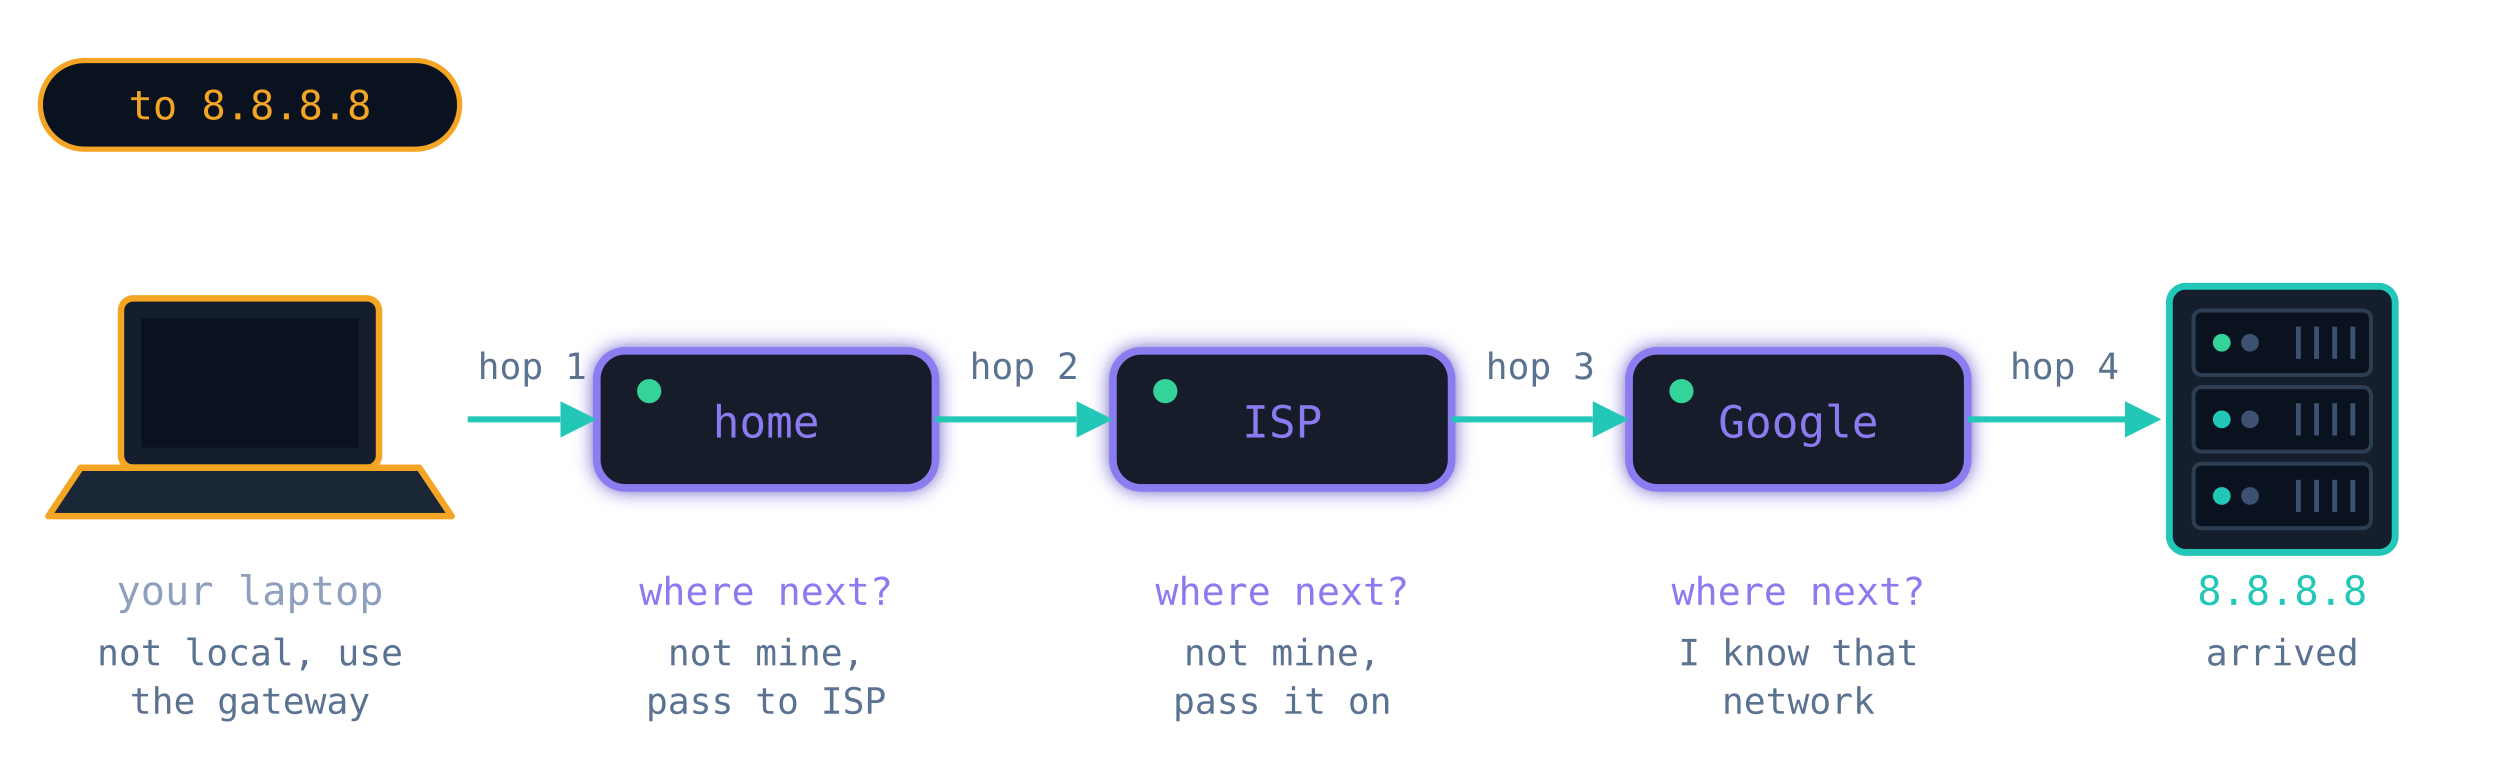
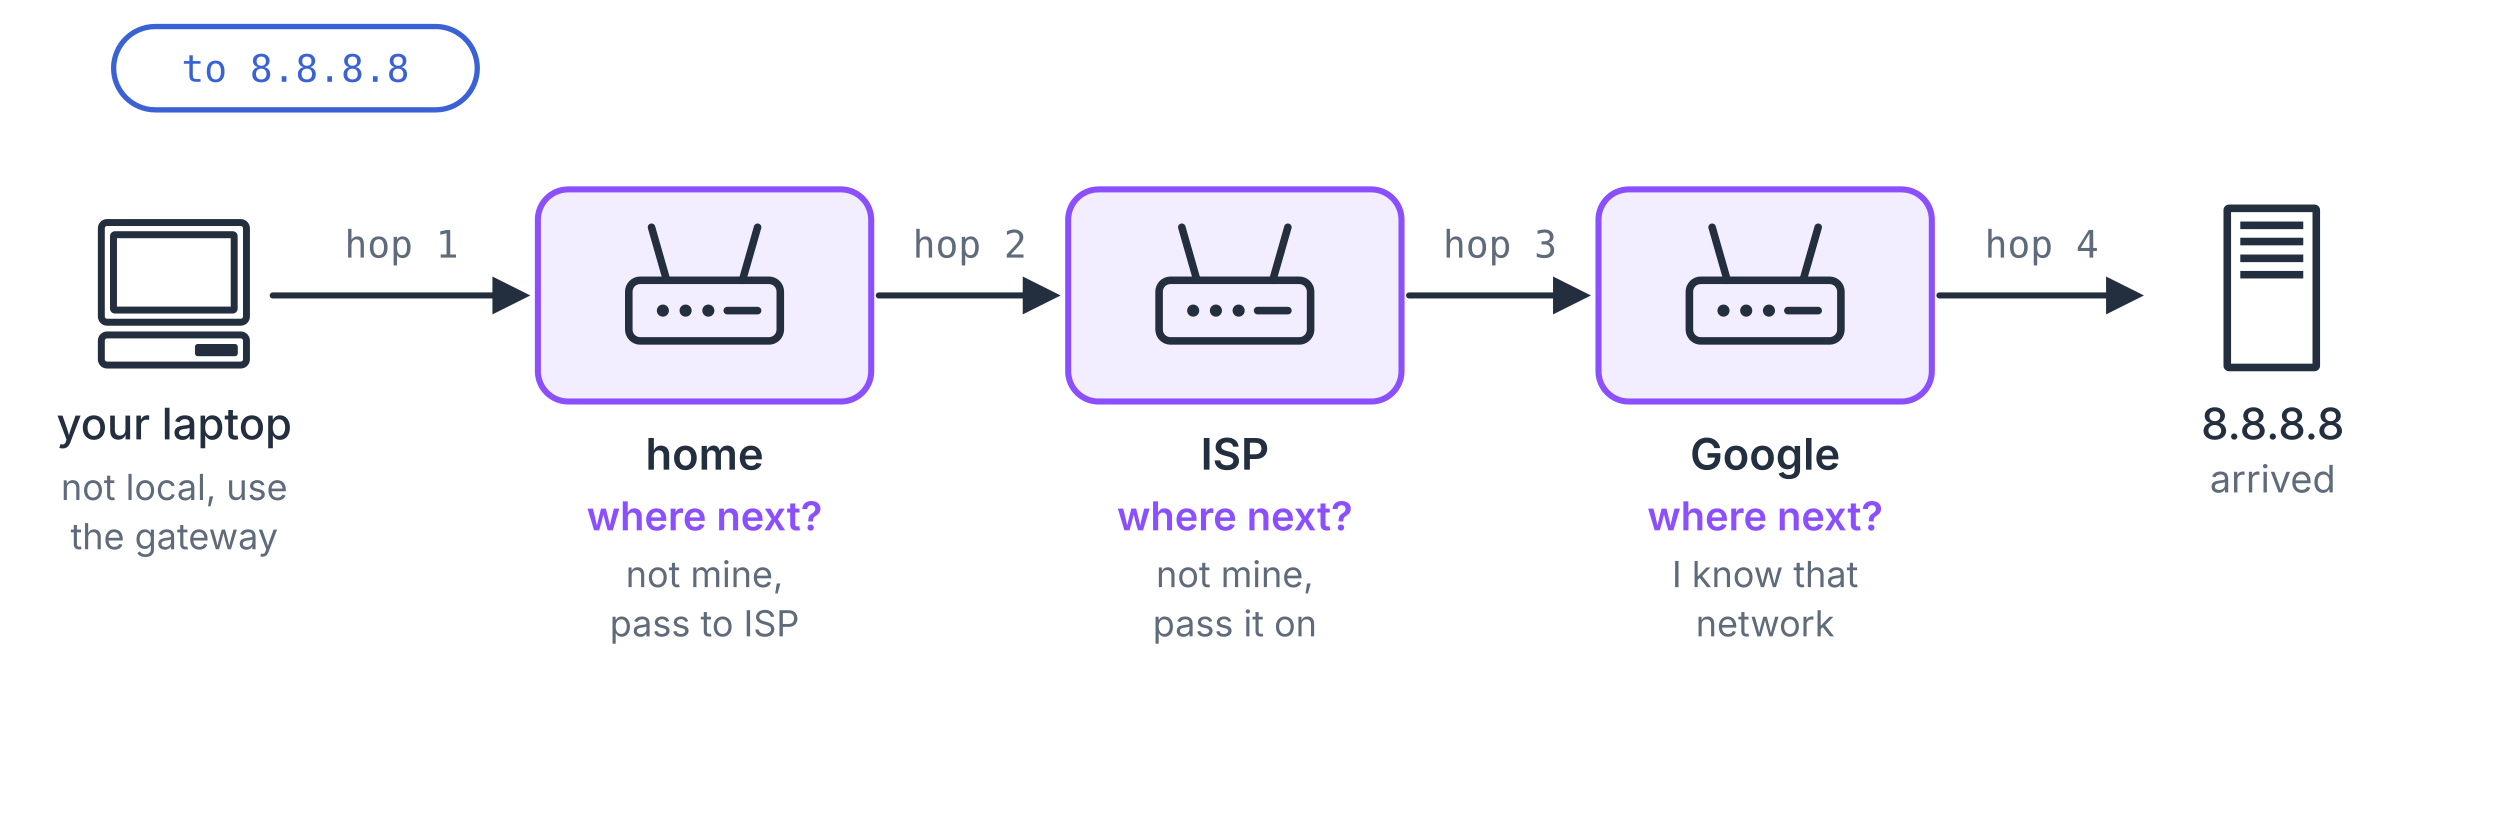
- <svg xmlns="http://www.w3.org/2000/svg" viewBox="0 0 620 192">
-   <style>text{font-family:'JetBrains Mono',ui-monospace,SFMono-Regular,'DejaVu Sans Mono',Menlo,Consolas,monospace}</style>
-   <defs>
-     <filter id="g1" x="-40%" y="-40%" width="180%" height="180%">
-       <feGaussianBlur stdDeviation="2.4" result="b" />
-       <feMerge>
-         <feMergeNode in="b" />
-         <feMergeNode in="SourceGraphic" />
-       </feMerge>
-     </filter>
-   </defs>
-   <rect x="10.0" y="15" width="104" height="22" rx="11" fill="#0A1220" stroke="#F5A524" stroke-width="1.3" />
-   <text x="62" y="29.6" fill="#F5A524" font-family="JetBrains Mono" font-size="10" text-anchor="middle">to 8.8.8.8</text>
-   <rect x="30" y="74" width="64" height="42" rx="3" fill="#141E2C" stroke="#F5A524" stroke-width="1.6" />
-   <rect x="35" y="79" width="54" height="32" fill="#0A1220" />
-   <path d="M20 116 L104 116 L112 128 L12 128 Z" fill="#182636" stroke="#F5A524" stroke-width="1.6" stroke-linejoin="round" />
-   <text x="62" y="150" fill="#8FA0BD" font-family="JetBrains Mono" font-size="10" text-anchor="middle">your laptop</text>
-   <text x="62" y="165" fill="#5B7290" font-family="JetBrains Mono" font-size="9" text-anchor="middle">not local, use</text>
-   <text x="62" y="177" fill="#5B7290" font-family="JetBrains Mono" font-size="9" text-anchor="middle">the gateway</text>
-   <g filter="url(#g1)">
-     <rect x="148.0" y="87.0" width="84" height="34" rx="7" fill="#141E2C" stroke="#8B7BF0" stroke-width="1.9" />
+ <svg xmlns="http://www.w3.org/2000/svg" class="dg" viewBox="0 0 660 220">
+   <style>.dg text{font-family:Inter,'Amazon Ember',Arial,Helvetica,sans-serif}.dg .mono{font-family:'JetBrains Mono',ui-monospace,Menlo,Consolas,monospace}.dg .f-ink{fill:var(--dg-ink,#232F3E)}.dg .s-ink{stroke:var(--dg-ink,#232F3E)}.dg .f-sub{fill:var(--dg-sub,#5F6B7A)}.dg .s-sub{stroke:var(--dg-sub,#5F6B7A)}.dg .f-faint{fill:var(--dg-faint,#A7B1BE)}.dg .s-faint{stroke:var(--dg-faint,#A7B1BE)}.dg .f-line{fill:var(--dg-line,#232F3E)}.dg .s-line{stroke:var(--dg-line,#232F3E)}.dg .f-surface{fill:var(--dg-surface,#F4F6F8)}.dg .s-surface{stroke:var(--dg-surface,#F4F6F8)}.dg .f-panel{fill:var(--dg-panel,#FFFFFF)}.dg .s-panel{stroke:var(--dg-panel,#FFFFFF)}.dg .f-net{fill:var(--dg-net,#8C4FFF)}.dg .s-net{stroke:var(--dg-net,#8C4FFF)}.dg .f-cmp{fill:var(--dg-cmp,#ED7100)}.dg .s-cmp{stroke:var(--dg-cmp,#ED7100)}.dg .f-pub{fill:var(--dg-pub,#7AA116)}.dg .s-pub{stroke:var(--dg-pub,#7AA116)}.dg .f-priv{fill:var(--dg-priv,#00A4A6)}.dg .s-priv{stroke:var(--dg-priv,#00A4A6)}.dg .f-sec{fill:var(--dg-sec,#DD344C)}.dg .s-sec{stroke:var(--dg-sec,#DD344C)}.dg .f-db{fill:var(--dg-db,#C925D1)}.dg .s-db{stroke:var(--dg-db,#C925D1)}.dg .f-you{fill:var(--dg-you,#3B62D4)}.dg .s-you{stroke:var(--dg-you,#3B62D4)}.dg .f-ok{fill:var(--dg-ok,#037F0C)}.dg .s-ok{stroke:var(--dg-ok,#037F0C)}.dg .f-bad{fill:var(--dg-bad,#D91515)}.dg .s-bad{stroke:var(--dg-bad,#D91515)}.dg .f-pubtint{fill:var(--dg-pubtint,#F2F6E8)}.dg .s-pubtint{stroke:var(--dg-pubtint,#F2F6E8)}.dg .f-privtint{fill:var(--dg-privtint,#E6F6F7)}.dg .s-privtint{stroke:var(--dg-privtint,#E6F6F7)}.dg .f-youtint{fill:var(--dg-youtint,#EEF2FC)}.dg .s-youtint{stroke:var(--dg-youtint,#EEF2FC)}.dg .f-nettint{fill:var(--dg-nettint,#F3EEFF)}.dg .s-nettint{stroke:var(--dg-nettint,#F3EEFF)}.dg .f-badtint{fill:var(--dg-badtint,#FDECEC)}.dg .s-badtint{stroke:var(--dg-badtint,#FDECEC)}</style>
+   <rect x="30.0" y="7" width="96" height="22" rx="11" class="s-you f-panel" stroke-width="1.4" />
+   <text x="78" y="21.6" class="f-you mono" font-size="10" font-weight="500" text-anchor="middle">to 8.8.8.8</text>
+   <g transform="translate(24.00 56.00) scale(0.9167)">
+     <path class="f-ink" fill-rule="evenodd" d="M42.299 38.773v1.923a.793.793 0 0 1-.793.794H30.762a.794.794 0 0 1-.794-.794v-1.923c0-.438.355-.793.794-.793h10.744c.439 0 .793.355.793.793m1.498 3.626a.646.646 0 0 1-.644.645H4.645A.646.646 0 0 1 4 42.399v-5.388c0-.355.289-.644.645-.644h38.508c.355 0 .644.289.644.644zm-.644-8.032H4.645A2.65 2.65 0 0 0 2 37.011v5.388a2.65 2.65 0 0 0 2.645 2.645h38.508a2.65 2.65 0 0 0 2.644-2.645v-5.388a2.647 2.647 0 0 0-2.644-2.644M7.501 27.21h32.763V7.502H7.501zM40.842 5.502H6.924c-.784 0-1.423.637-1.423 1.421v20.865c0 .784.639 1.422 1.423 1.422h33.918c.784 0 1.422-.638 1.422-1.422V6.923c0-.784-.638-1.421-1.422-1.421m2.955 24.565a.645.645 0 0 1-.644.644H4.645A.645.645 0 0 1 4 30.067V4.644C4 4.289 4.289 4 4.645 4h38.508c.355 0 .644.289.644.644zM43.153 2H4.645A2.65 2.65 0 0 0 2 4.644v25.423a2.65 2.65 0 0 0 2.645 2.644h38.508a2.647 2.647 0 0 0 2.644-2.644V4.644A2.647 2.647 0 0 0 43.153 2" />
  </g>
-   <circle cx="161.0" cy="97.0" r="3" fill="#34D399" />
-   <text x="190" y="108.5" fill="#8B7BF0" font-family="JetBrains Mono" font-size="11" text-anchor="middle">home</text>
-   <text x="190" y="150" fill="#8B7BF0" font-family="JetBrains Mono" font-size="9.5" text-anchor="middle">where next?</text>
-   <text x="190" y="165" fill="#5B7290" font-family="JetBrains Mono" font-size="9" text-anchor="middle">not mine,</text>
-   <text x="190" y="177" fill="#5B7290" font-family="JetBrains Mono" font-size="9" text-anchor="middle">pass to ISP</text>
-   <g filter="url(#g1)">
-     <rect x="276.0" y="87.0" width="84" height="34" rx="7" fill="#141E2C" stroke="#8B7BF0" stroke-width="1.9" />
+   <text x="46" y="116" class="f-ink" font-size="11.5" font-weight="500" text-anchor="middle">your laptop</text>
+   <text x="46" y="132" class="f-sub" font-size="9.5" font-weight="400" text-anchor="middle">not local, use</text>
+   <text x="46" y="145" class="f-sub" font-size="9.5" font-weight="400" text-anchor="middle">the gateway</text>
+   <path d="M72 78 L134.0 78.0" class="s-line" fill="none" stroke-width="1.6" stroke-linejoin="round" stroke-linecap="round" />
+   <polygon points="140.0,78.0 130.0,73.0 130.0,83.0" class="f-line" />
+   <text x="106.0" y="68" class="f-sub mono" font-size="10" font-weight="400" text-anchor="middle">hop 1</text>
+   <rect x="142" y="50" width="88" height="56" rx="8" class="s-net f-nettint" stroke-width="1.6" />
+   <rect x="166" y="74" width="40" height="16" rx="3" class="s-ink" fill="none" stroke-width="2" />
+   <path d="M176 74 L172 60 M196 74 L200 60" class="s-ink" fill="none" stroke-width="2" stroke-linejoin="round" stroke-linecap="round" />
+   <circle cx="175" cy="82" r="1.6" class="f-ink" />
+   <circle cx="181" cy="82" r="1.6" class="f-ink" />
+   <circle cx="187" cy="82" r="1.6" class="f-ink" />
+   <path d="M192 82 L200 82" class="s-ink" fill="none" stroke-width="2" stroke-linejoin="round" stroke-linecap="round" />
+   <text x="186" y="124" class="f-ink" font-size="11.5" font-weight="600" text-anchor="middle">home</text>
+   <text x="186" y="140" class="f-net" font-size="10.5" font-weight="600" text-anchor="middle">where next?</text>
+   <text x="186" y="155" class="f-sub" font-size="9.5" font-weight="400" text-anchor="middle">not mine,</text>
+   <text x="186" y="168" class="f-sub" font-size="9.5" font-weight="400" text-anchor="middle">pass to ISP</text>
+   <path d="M232 78 L274.0 78.0" class="s-line" fill="none" stroke-width="1.6" stroke-linejoin="round" stroke-linecap="round" />
+   <polygon points="280.0,78.0 270.0,73.0 270.0,83.0" class="f-line" />
+   <text x="256.0" y="68" class="f-sub mono" font-size="10" font-weight="400" text-anchor="middle">hop 2</text>
+   <rect x="282" y="50" width="88" height="56" rx="8" class="s-net f-nettint" stroke-width="1.6" />
+   <rect x="306" y="74" width="40" height="16" rx="3" class="s-ink" fill="none" stroke-width="2" />
+   <path d="M316 74 L312 60 M336 74 L340 60" class="s-ink" fill="none" stroke-width="2" stroke-linejoin="round" stroke-linecap="round" />
+   <circle cx="315" cy="82" r="1.6" class="f-ink" />
+   <circle cx="321" cy="82" r="1.6" class="f-ink" />
+   <circle cx="327" cy="82" r="1.6" class="f-ink" />
+   <path d="M332 82 L340 82" class="s-ink" fill="none" stroke-width="2" stroke-linejoin="round" stroke-linecap="round" />
+   <text x="326" y="124" class="f-ink" font-size="11.5" font-weight="600" text-anchor="middle">ISP</text>
+   <text x="326" y="140" class="f-net" font-size="10.5" font-weight="600" text-anchor="middle">where next?</text>
+   <text x="326" y="155" class="f-sub" font-size="9.5" font-weight="400" text-anchor="middle">not mine,</text>
+   <text x="326" y="168" class="f-sub" font-size="9.5" font-weight="400" text-anchor="middle">pass it on</text>
+   <path d="M372 78 L414.0 78.0" class="s-line" fill="none" stroke-width="1.6" stroke-linejoin="round" stroke-linecap="round" />
+   <polygon points="420.0,78.0 410.0,73.0 410.0,83.0" class="f-line" />
+   <text x="396.0" y="68" class="f-sub mono" font-size="10" font-weight="400" text-anchor="middle">hop 3</text>
+   <rect x="422" y="50" width="88" height="56" rx="8" class="s-net f-nettint" stroke-width="1.6" />
+   <rect x="446" y="74" width="40" height="16" rx="3" class="s-ink" fill="none" stroke-width="2" />
+   <path d="M456 74 L452 60 M476 74 L480 60" class="s-ink" fill="none" stroke-width="2" stroke-linejoin="round" stroke-linecap="round" />
+   <circle cx="455" cy="82" r="1.6" class="f-ink" />
+   <circle cx="461" cy="82" r="1.6" class="f-ink" />
+   <circle cx="467" cy="82" r="1.6" class="f-ink" />
+   <path d="M472 82 L480 82" class="s-ink" fill="none" stroke-width="2" stroke-linejoin="round" stroke-linecap="round" />
+   <text x="466" y="124" class="f-ink" font-size="11.5" font-weight="600" text-anchor="middle">Google</text>
+   <text x="466" y="140" class="f-net" font-size="10.5" font-weight="600" text-anchor="middle">where next?</text>
+   <text x="466" y="155" class="f-sub" font-size="9.5" font-weight="400" text-anchor="middle">I know that</text>
+   <text x="466" y="168" class="f-sub" font-size="9.5" font-weight="400" text-anchor="middle">network</text>
+   <path d="M512 78 L560.0 78.0" class="s-line" fill="none" stroke-width="1.6" stroke-linejoin="round" stroke-linecap="round" />
+   <polygon points="566.0,78.0 556.0,73.0 556.0,83.0" class="f-line" />
+   <text x="539.0" y="68" class="f-sub mono" font-size="10" font-weight="400" text-anchor="middle">hop 4</text>
+   <g transform="translate(576.00 52.00) scale(1)">
+     <path class="f-ink" fill-rule="evenodd" d="M15.437 21.52h16.627v-2H15.437zm0-4.324h16.627v-2H15.437zm0-4.434h16.627v-2H15.437zm0-4.268h16.627v-2H15.437zM13 44.013h21.499V4H13zM35.032 2H12.468A1.47 1.47 0 0 0 11 3.469v41.076c0 .81.659 1.468 1.468 1.468h22.564c.809 0 1.467-.658 1.467-1.468V3.469A1.47 1.47 0 0 0 35.032 2" />
  </g>
-   <circle cx="289.0" cy="97.0" r="3" fill="#34D399" />
-   <text x="318" y="108.5" fill="#8B7BF0" font-family="JetBrains Mono" font-size="11" text-anchor="middle">ISP</text>
-   <text x="318" y="150" fill="#8B7BF0" font-family="JetBrains Mono" font-size="9.5" text-anchor="middle">where next?</text>
-   <text x="318" y="165" fill="#5B7290" font-family="JetBrains Mono" font-size="9" text-anchor="middle">not mine,</text>
-   <text x="318" y="177" fill="#5B7290" font-family="JetBrains Mono" font-size="9" text-anchor="middle">pass it on</text>
-   <g filter="url(#g1)">
-     <rect x="404.0" y="87.0" width="84" height="34" rx="7" fill="#141E2C" stroke="#8B7BF0" stroke-width="1.9" />
-   </g>
-   <circle cx="417.0" cy="97.0" r="3" fill="#34D399" />
-   <text x="446" y="108.5" fill="#8B7BF0" font-family="JetBrains Mono" font-size="11" text-anchor="middle">Google</text>
-   <text x="446" y="150" fill="#8B7BF0" font-family="JetBrains Mono" font-size="9.5" text-anchor="middle">where next?</text>
-   <text x="446" y="165" fill="#5B7290" font-family="JetBrains Mono" font-size="9" text-anchor="middle">I know that</text>
-   <text x="446" y="177" fill="#5B7290" font-family="JetBrains Mono" font-size="9" text-anchor="middle">network</text>
-   <rect x="538" y="71" width="56" height="66" rx="4" fill="#141E2C" stroke="#22C7B8" stroke-width="1.7" />
-   <rect x="544" y="77" width="44" height="16" rx="2" fill="#0A1220" stroke="#2D3D52" stroke-width="1" />
-   <circle cx="551" cy="85" r="2.2" fill="#34D399" />
-   <circle cx="558" cy="85" r="2.2" fill="#3D5170" />
-   <line x1="570.0" y1="81" x2="570.0" y2="89" stroke="#3D5170" stroke-width="1.2" />
-   <line x1="574.5" y1="81" x2="574.5" y2="89" stroke="#3D5170" stroke-width="1.2" />
-   <line x1="579.0" y1="81" x2="579.0" y2="89" stroke="#3D5170" stroke-width="1.2" />
-   <line x1="583.5" y1="81" x2="583.5" y2="89" stroke="#3D5170" stroke-width="1.2" />
-   <rect x="544" y="96" width="44" height="16" rx="2" fill="#0A1220" stroke="#2D3D52" stroke-width="1" />
-   <circle cx="551" cy="104" r="2.2" fill="#22C7B8" />
-   <circle cx="558" cy="104" r="2.2" fill="#3D5170" />
-   <line x1="570.0" y1="100" x2="570.0" y2="108" stroke="#3D5170" stroke-width="1.2" />
-   <line x1="574.5" y1="100" x2="574.5" y2="108" stroke="#3D5170" stroke-width="1.2" />
-   <line x1="579.0" y1="100" x2="579.0" y2="108" stroke="#3D5170" stroke-width="1.2" />
-   <line x1="583.5" y1="100" x2="583.5" y2="108" stroke="#3D5170" stroke-width="1.2" />
-   <rect x="544" y="115" width="44" height="16" rx="2" fill="#0A1220" stroke="#2D3D52" stroke-width="1" />
-   <circle cx="551" cy="123" r="2.2" fill="#22C7B8" />
-   <circle cx="558" cy="123" r="2.2" fill="#3D5170" />
-   <line x1="570.0" y1="119" x2="570.0" y2="127" stroke="#3D5170" stroke-width="1.2" />
-   <line x1="574.5" y1="119" x2="574.5" y2="127" stroke="#3D5170" stroke-width="1.2" />
-   <line x1="579.0" y1="119" x2="579.0" y2="127" stroke="#3D5170" stroke-width="1.2" />
-   <line x1="583.5" y1="119" x2="583.5" y2="127" stroke="#3D5170" stroke-width="1.2" />
-   <text x="566" y="150" fill="#22C7B8" font-family="JetBrains Mono" font-size="10" text-anchor="middle">8.8.8.8</text>
-   <text x="566" y="165" fill="#5B7290" font-family="JetBrains Mono" font-size="9" text-anchor="middle">arrived</text>
-   <line x1="116" y1="104" x2="139.0" y2="104.0" stroke="#22C7B8" stroke-width="1.5" />
-   <polygon points="148.0,104.0 139.0,108.5 139.0,99.5" fill="#22C7B8" />
-   <text x="132.0" y="94" fill="#5B7290" font-family="JetBrains Mono" font-size="9" text-anchor="middle">hop 1</text>
-   <line x1="232" y1="104" x2="267.0" y2="104.0" stroke="#22C7B8" stroke-width="1.5" />
-   <polygon points="276.0,104.0 267.0,108.5 267.0,99.5" fill="#22C7B8" />
-   <text x="254.0" y="94" fill="#5B7290" font-family="JetBrains Mono" font-size="9" text-anchor="middle">hop 2</text>
-   <line x1="360" y1="104" x2="395.0" y2="104.0" stroke="#22C7B8" stroke-width="1.5" />
-   <polygon points="404.0,104.0 395.0,108.5 395.0,99.5" fill="#22C7B8" />
-   <text x="382.0" y="94" fill="#5B7290" font-family="JetBrains Mono" font-size="9" text-anchor="middle">hop 3</text>
-   <line x1="488" y1="104" x2="527.0" y2="104.0" stroke="#22C7B8" stroke-width="1.5" />
-   <polygon points="536.0,104.0 527.0,108.5 527.0,99.5" fill="#22C7B8" />
-   <text x="512.0" y="94" fill="#5B7290" font-family="JetBrains Mono" font-size="9" text-anchor="middle">hop 4</text>
+   <text x="600" y="116" class="f-ink" font-size="11.5" font-weight="500" text-anchor="middle">8.8.8.8</text>
+   <text x="600" y="130" class="f-sub" font-size="10" font-weight="400" text-anchor="middle">arrived</text>
</svg>
